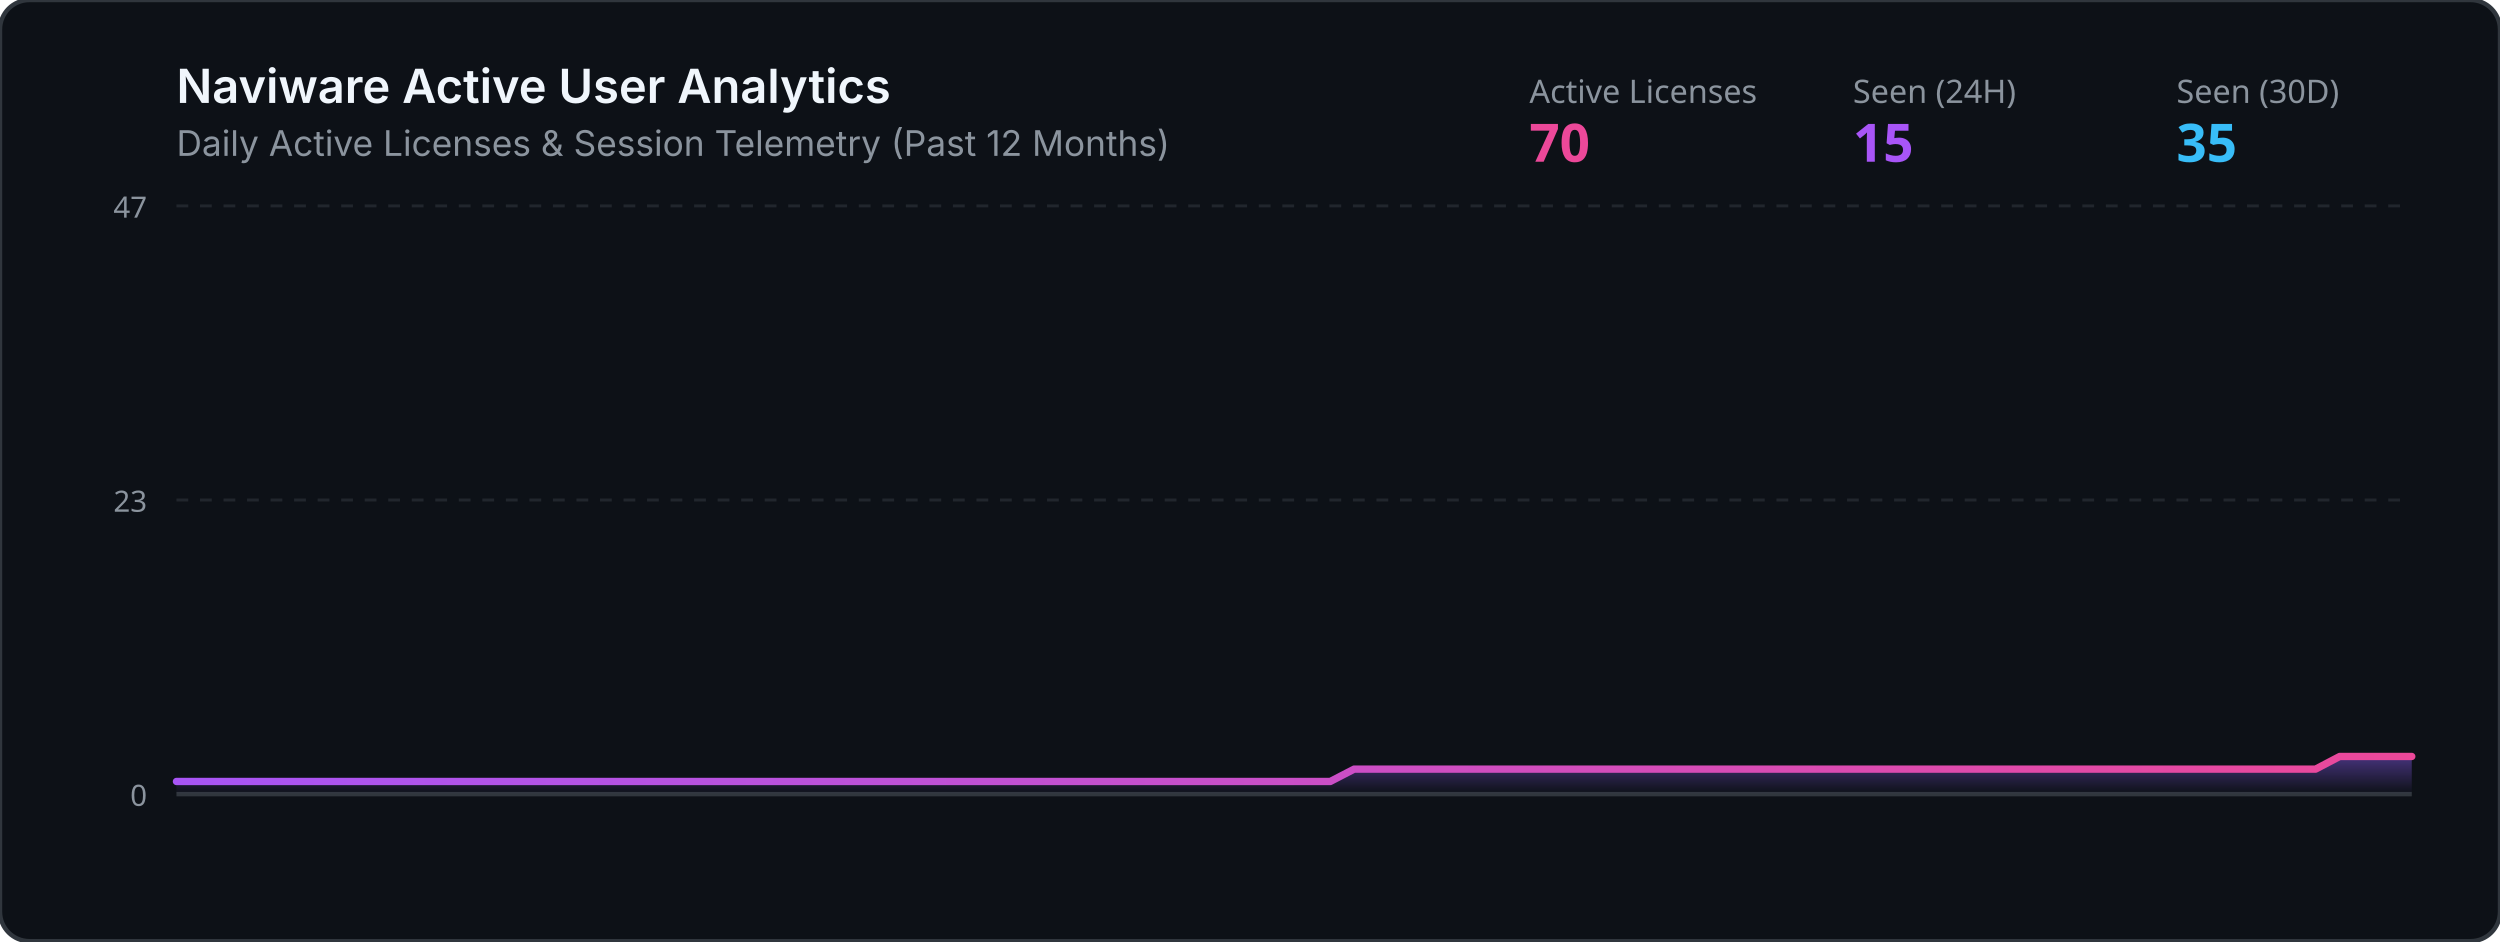
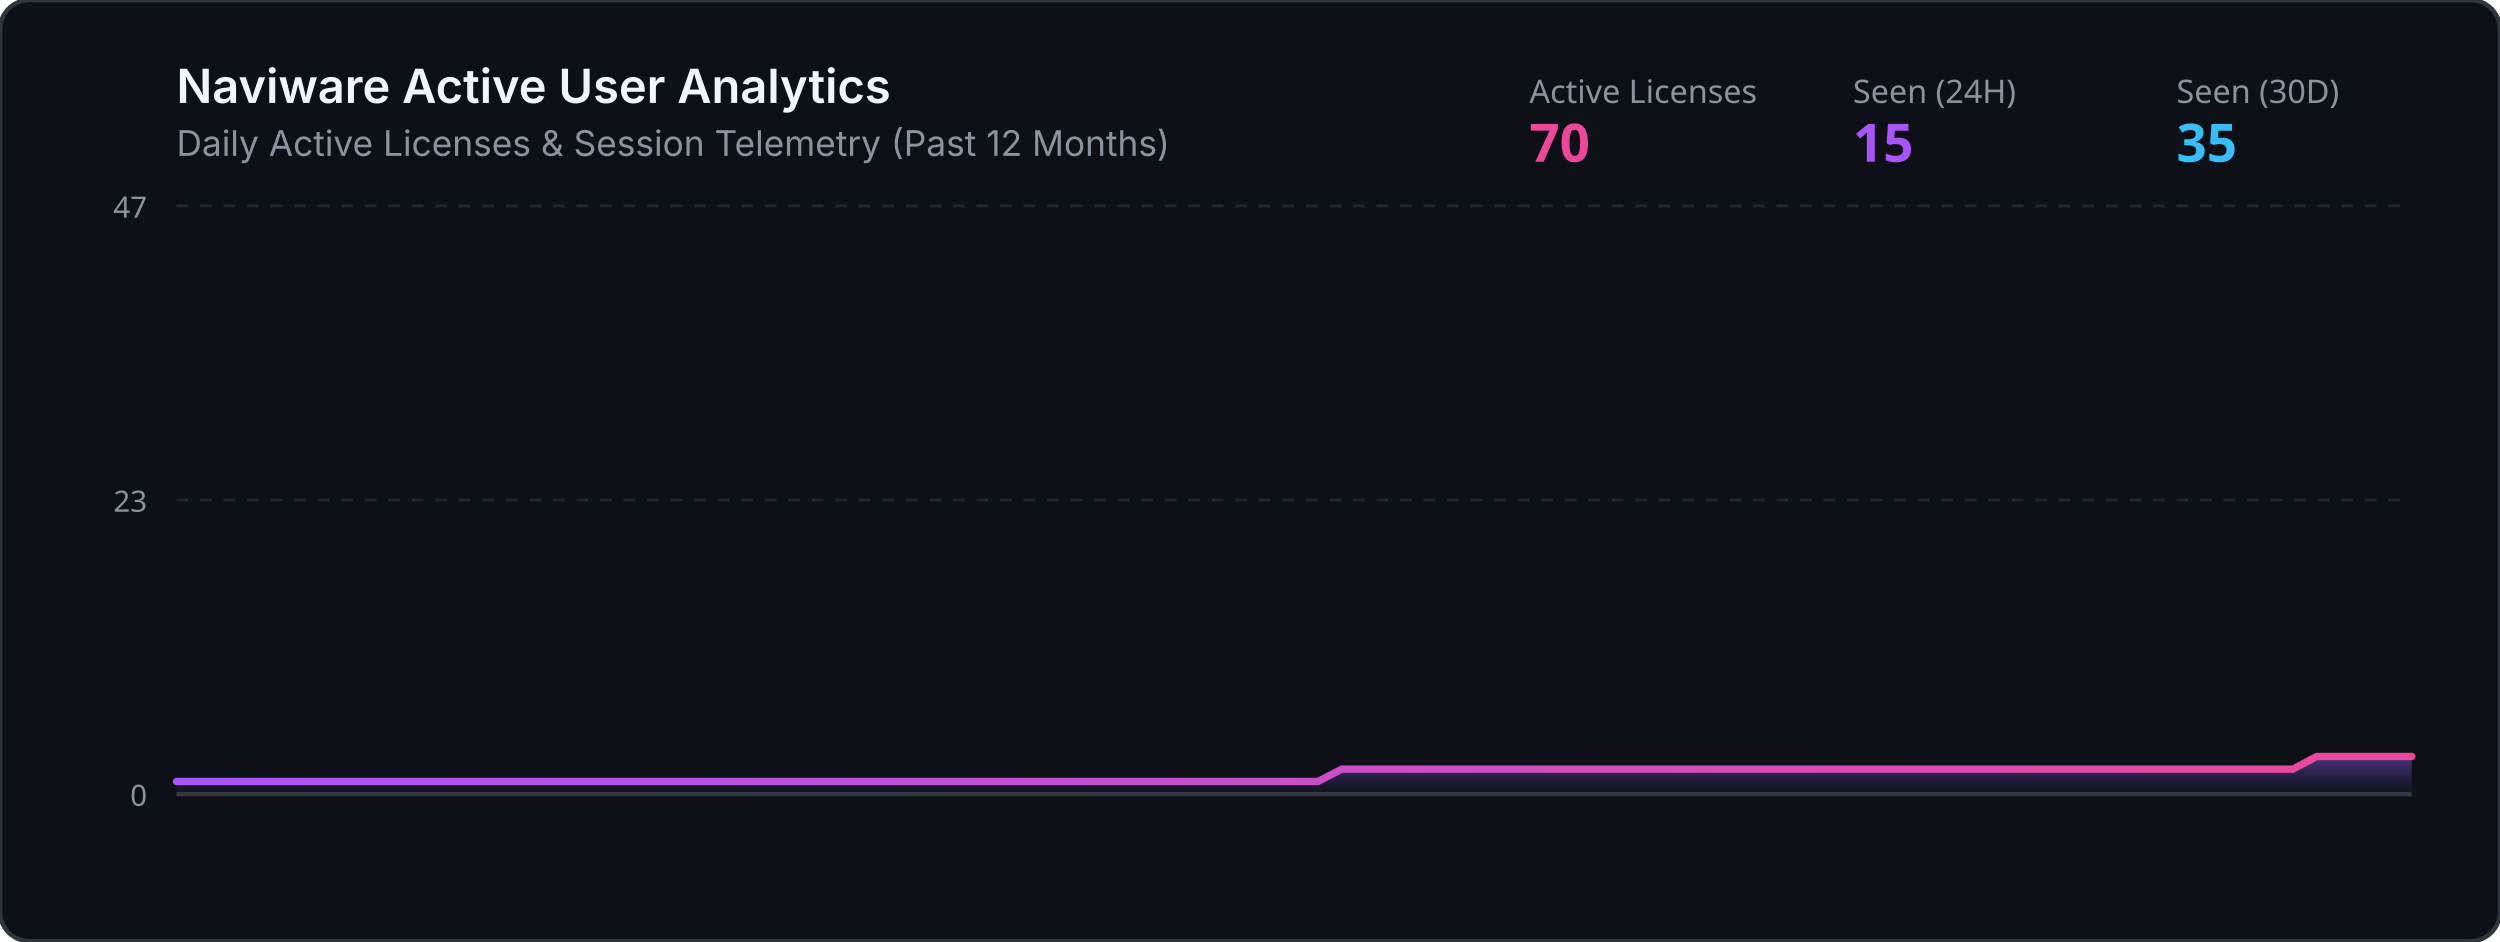
<svg xmlns="http://www.w3.org/2000/svg" viewBox="0 0 850 320" width="100%" height="320">
  <defs>
    <linearGradient id="grad" x1="0%" y1="0%" x2="0%" y2="100%">
      <stop offset="0%" stop-color="#8b5cf6" stop-opacity="0.45" />
      <stop offset="100%" stop-color="#8b5cf6" stop-opacity="0.0" />
    </linearGradient>
    <linearGradient id="lineGrad" x1="0%" y1="0%" x2="100%" y2="0%">
      <stop offset="0%" stop-color="#a855f7" />
      <stop offset="100%" stop-color="#ec4899" />
    </linearGradient>
  </defs>
  <rect width="850" height="320" rx="10" fill="#0d1117" stroke="#30363d" stroke-width="1.5" />
  <text x="60" y="35" fill="#f0f6fc" font-family="-apple-system,BlinkMacSystemFont,Segoe UI,sans-serif" font-size="16" font-weight="600">Naviware Active User Analytics</text>
  <text x="60" y="53" fill="#8b949e" font-family="-apple-system,BlinkMacSystemFont,Segoe UI,sans-serif" font-size="12">Daily Active Licenses &amp; Session Telemetry (Past 12 Months)</text>
  <text x="520" y="35" fill="#8b949e" font-family="sans-serif" font-size="11">Active Licenses</text>
  <text x="520" y="55" fill="#ec4899" font-family="sans-serif" font-size="18" font-weight="bold">70</text>
  <text x="630" y="35" fill="#8b949e" font-family="sans-serif" font-size="11">Seen (24H)</text>
  <text x="630" y="55" fill="#a855f7" font-family="sans-serif" font-size="18" font-weight="bold">15</text>
  <text x="740" y="35" fill="#8b949e" font-family="sans-serif" font-size="11">Seen (30D)</text>
  <text x="740" y="55" fill="#38bdf8" font-family="sans-serif" font-size="18" font-weight="bold">35</text>
  <line x1="60" y1="70" x2="820" y2="70" stroke="#21262d" stroke-width="1" stroke-dasharray="4" />
  <line x1="60" y1="170.0" x2="820" y2="170.0" stroke="#21262d" stroke-width="1" stroke-dasharray="4" />
  <line x1="60" y1="270" x2="820" y2="270" stroke="#30363d" stroke-width="1.5" />
  <text x="50" y="74" fill="#8b949e" font-family="sans-serif" font-size="10" text-anchor="end">47</text>
  <text x="50" y="174.0" fill="#8b949e" font-family="sans-serif" font-size="10" text-anchor="end">23</text>
  <text x="50" y="274" fill="#8b949e" font-family="sans-serif" font-size="10" text-anchor="end">0</text>
-   <polygon points="60,270 60.0,265.7 68.2,265.7 76.3,265.7 84.5,265.7 92.7,265.7 100.9,265.7 109.0,265.7 117.2,265.7 125.4,265.7 133.5,265.7 141.7,265.7 149.9,265.7 158.1,265.7 166.2,265.7 174.4,265.7 182.6,265.7 190.8,265.7 198.9,265.7 207.1,265.7 215.3,265.7 223.4,265.7 231.6,265.7 239.8,265.7 248.0,265.7 256.1,265.7 264.3,265.7 272.5,265.7 280.6,265.7 288.8,265.7 297.0,265.7 305.2,265.7 313.3,265.7 321.5,265.7 329.7,265.7 337.8,265.7 346.0,265.7 354.2,265.7 362.4,265.7 370.5,265.7 378.7,265.7 386.9,265.7 395.1,265.7 403.2,265.7 411.4,265.7 419.6,265.7 427.7,265.7 435.9,265.7 444.1,265.7 452.3,265.7 460.4,261.5 468.6,261.5 476.8,261.5 484.9,261.5 493.1,261.5 501.3,261.5 509.5,261.5 517.6,261.5 525.8,261.5 534.0,261.5 542.2,261.5 550.3,261.5 558.5,261.5 566.7,261.5 574.8,261.5 583.0,261.5 591.2,261.5 599.4,261.5 607.5,261.5 615.7,261.5 623.9,261.5 632.0,261.5 640.2,261.5 648.4,261.5 656.6,261.5 664.7,261.5 672.9,261.5 681.1,261.5 689.2,261.5 697.4,261.5 705.6,261.5 713.8,261.5 721.9,261.5 730.1,261.5 738.3,261.5 746.5,261.5 754.6,261.5 762.8,261.5 771.0,261.5 779.1,261.5 787.3,261.5 795.5,257.2 803.7,257.2 811.8,257.2 820.0,257.2 820,270" fill="url(#grad)" />
-   <polyline points="60.0,265.7 68.2,265.7 76.3,265.7 84.5,265.7 92.7,265.7 100.9,265.7 109.0,265.7 117.2,265.7 125.4,265.7 133.5,265.7 141.7,265.7 149.9,265.7 158.1,265.7 166.2,265.7 174.4,265.7 182.6,265.7 190.8,265.7 198.9,265.7 207.1,265.7 215.3,265.7 223.4,265.7 231.6,265.7 239.8,265.7 248.0,265.7 256.1,265.7 264.3,265.7 272.5,265.7 280.6,265.7 288.8,265.7 297.0,265.7 305.2,265.7 313.3,265.7 321.5,265.7 329.7,265.7 337.8,265.7 346.0,265.7 354.2,265.7 362.4,265.7 370.5,265.7 378.7,265.7 386.9,265.7 395.1,265.7 403.2,265.7 411.4,265.7 419.6,265.7 427.7,265.7 435.9,265.7 444.1,265.7 452.3,265.7 460.4,261.5 468.6,261.5 476.8,261.5 484.9,261.5 493.1,261.5 501.3,261.5 509.5,261.5 517.6,261.5 525.8,261.5 534.0,261.5 542.2,261.5 550.3,261.5 558.5,261.5 566.7,261.5 574.8,261.5 583.0,261.5 591.2,261.5 599.4,261.5 607.5,261.5 615.7,261.5 623.9,261.5 632.0,261.5 640.2,261.5 648.4,261.5 656.6,261.5 664.7,261.5 672.9,261.5 681.1,261.5 689.2,261.5 697.4,261.5 705.6,261.5 713.8,261.5 721.9,261.5 730.1,261.5 738.3,261.5 746.5,261.5 754.6,261.5 762.8,261.5 771.0,261.5 779.1,261.5 787.3,261.5 795.5,257.2 803.7,257.2 811.8,257.2 820.0,257.2" fill="none" stroke="url(#lineGrad)" stroke-width="2.5" stroke-linecap="round" stroke-linejoin="round" />
+   <polygon points="60,270 60.0,265.7 68.1,265.7 76.2,265.7 84.3,265.7 92.3,265.7 100.4,265.7 108.5,265.7 116.6,265.7 124.7,265.7 132.8,265.7 140.9,265.7 148.9,265.7 157.0,265.7 165.1,265.7 173.2,265.7 181.3,265.7 189.4,265.7 197.4,265.7 205.5,265.7 213.6,265.7 221.7,265.7 229.8,265.7 237.9,265.7 246.0,265.7 254.0,265.7 262.1,265.7 270.2,265.7 278.3,265.7 286.4,265.7 294.5,265.7 302.6,265.7 310.6,265.7 318.7,265.7 326.8,265.7 334.9,265.7 343.0,265.7 351.1,265.7 359.1,265.7 367.2,265.7 375.3,265.7 383.4,265.7 391.5,265.7 399.6,265.7 407.7,265.7 415.7,265.7 423.8,265.7 431.9,265.7 440.0,265.7 448.1,265.7 456.2,261.5 464.3,261.5 472.3,261.5 480.4,261.5 488.5,261.5 496.6,261.5 504.7,261.5 512.8,261.5 520.9,261.5 528.9,261.5 537.0,261.5 545.1,261.5 553.2,261.5 561.3,261.5 569.4,261.5 577.4,261.5 585.5,261.5 593.6,261.5 601.7,261.5 609.8,261.5 617.9,261.5 626.0,261.5 634.0,261.5 642.1,261.5 650.2,261.5 658.3,261.5 666.4,261.5 674.5,261.5 682.6,261.5 690.6,261.5 698.7,261.5 706.8,261.5 714.9,261.5 723.0,261.5 731.1,261.5 739.1,261.5 747.2,261.5 755.3,261.5 763.4,261.5 771.5,261.5 779.6,261.5 787.7,257.2 795.7,257.2 803.8,257.2 811.9,257.2 820.0,257.2 820,270" fill="url(#grad)" />
+   <polyline points="60.0,265.7 68.1,265.7 76.2,265.7 84.3,265.7 92.3,265.7 100.4,265.7 108.5,265.7 116.6,265.7 124.7,265.7 132.8,265.7 140.9,265.7 148.9,265.7 157.0,265.7 165.1,265.7 173.2,265.7 181.3,265.7 189.4,265.7 197.4,265.7 205.5,265.7 213.6,265.7 221.7,265.7 229.8,265.7 237.9,265.7 246.0,265.7 254.0,265.7 262.1,265.7 270.2,265.7 278.3,265.7 286.4,265.7 294.5,265.7 302.6,265.7 310.6,265.7 318.7,265.7 326.8,265.7 334.9,265.7 343.0,265.7 351.1,265.7 359.1,265.7 367.2,265.7 375.3,265.7 383.4,265.7 391.5,265.7 399.6,265.7 407.7,265.7 415.7,265.7 423.8,265.7 431.9,265.7 440.0,265.7 448.1,265.7 456.2,261.5 464.3,261.5 472.3,261.5 480.4,261.5 488.5,261.5 496.6,261.5 504.7,261.5 512.8,261.5 520.9,261.5 528.9,261.5 537.0,261.5 545.1,261.5 553.2,261.5 561.3,261.5 569.4,261.5 577.4,261.5 585.5,261.5 593.6,261.5 601.7,261.5 609.8,261.5 617.9,261.5 626.0,261.5 634.0,261.5 642.1,261.5 650.2,261.5 658.3,261.5 666.4,261.5 674.5,261.5 682.6,261.5 690.6,261.5 698.7,261.5 706.8,261.5 714.9,261.5 723.0,261.5 731.1,261.5 739.1,261.5 747.2,261.5 755.3,261.5 763.4,261.5 771.5,261.5 779.6,261.5 787.7,257.2 795.7,257.2 803.8,257.2 811.9,257.2 820.0,257.2" fill="none" stroke="url(#lineGrad)" stroke-width="2.5" stroke-linecap="round" stroke-linejoin="round" />
</svg>
